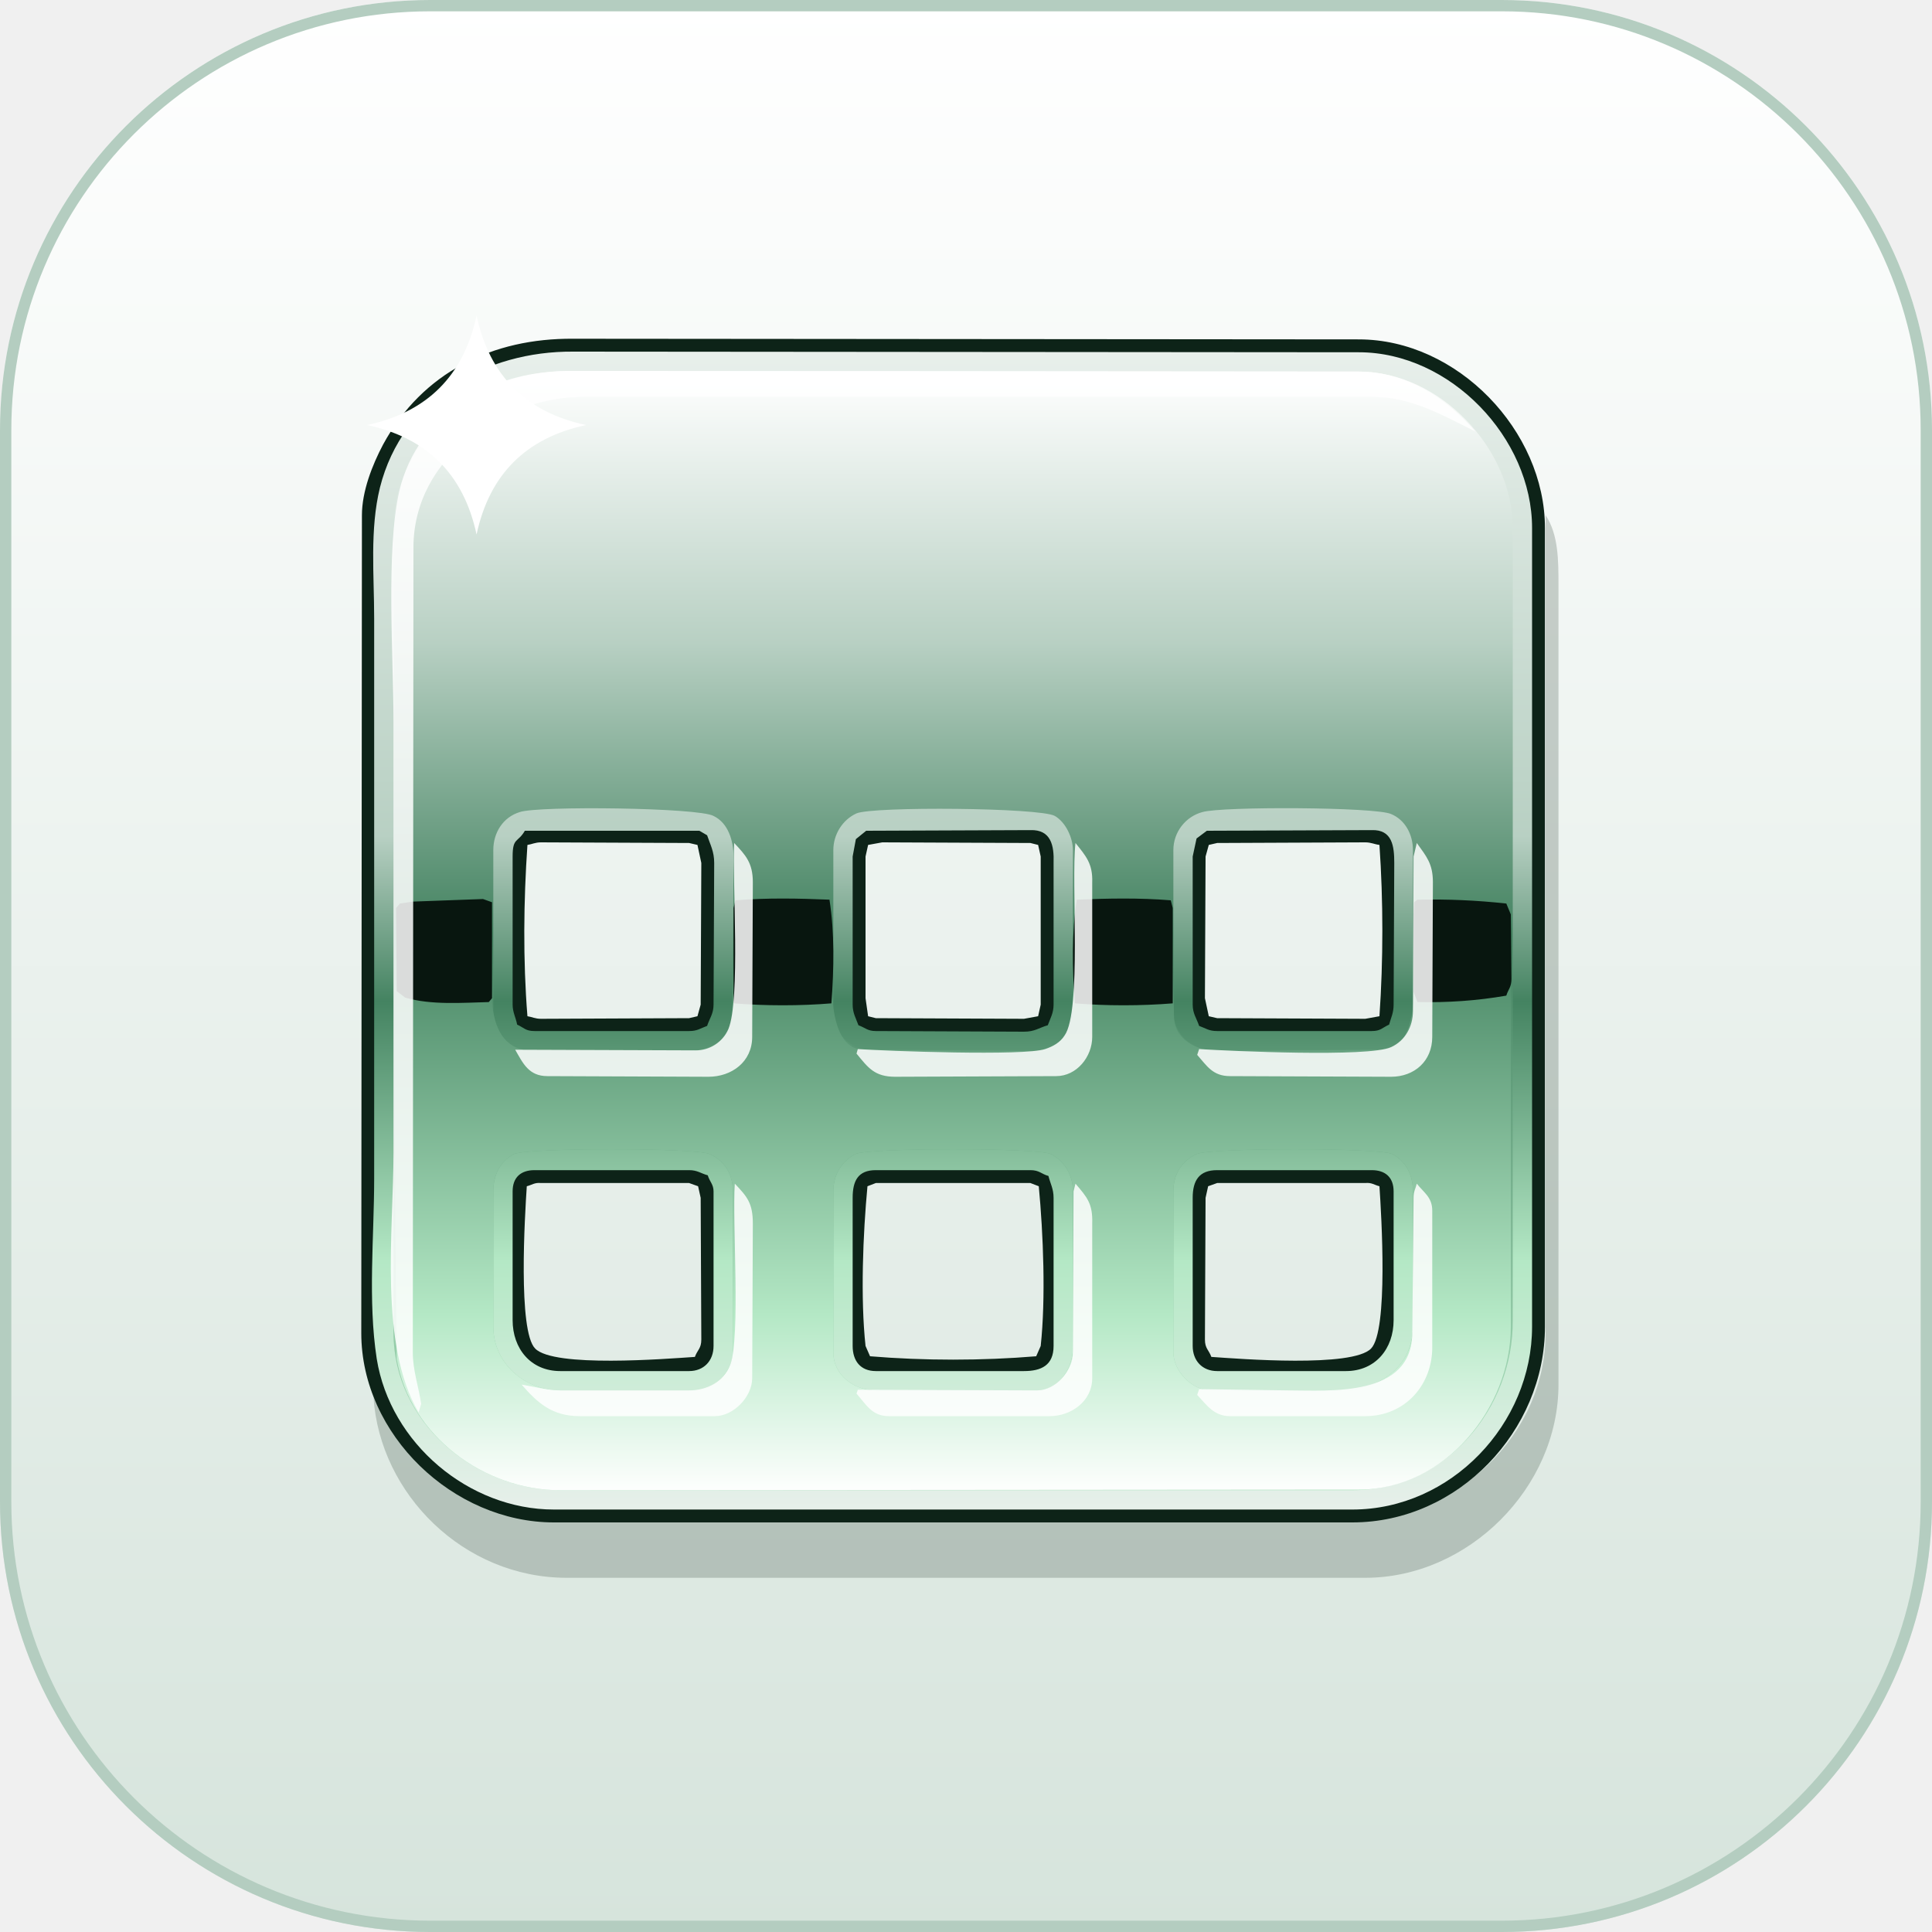
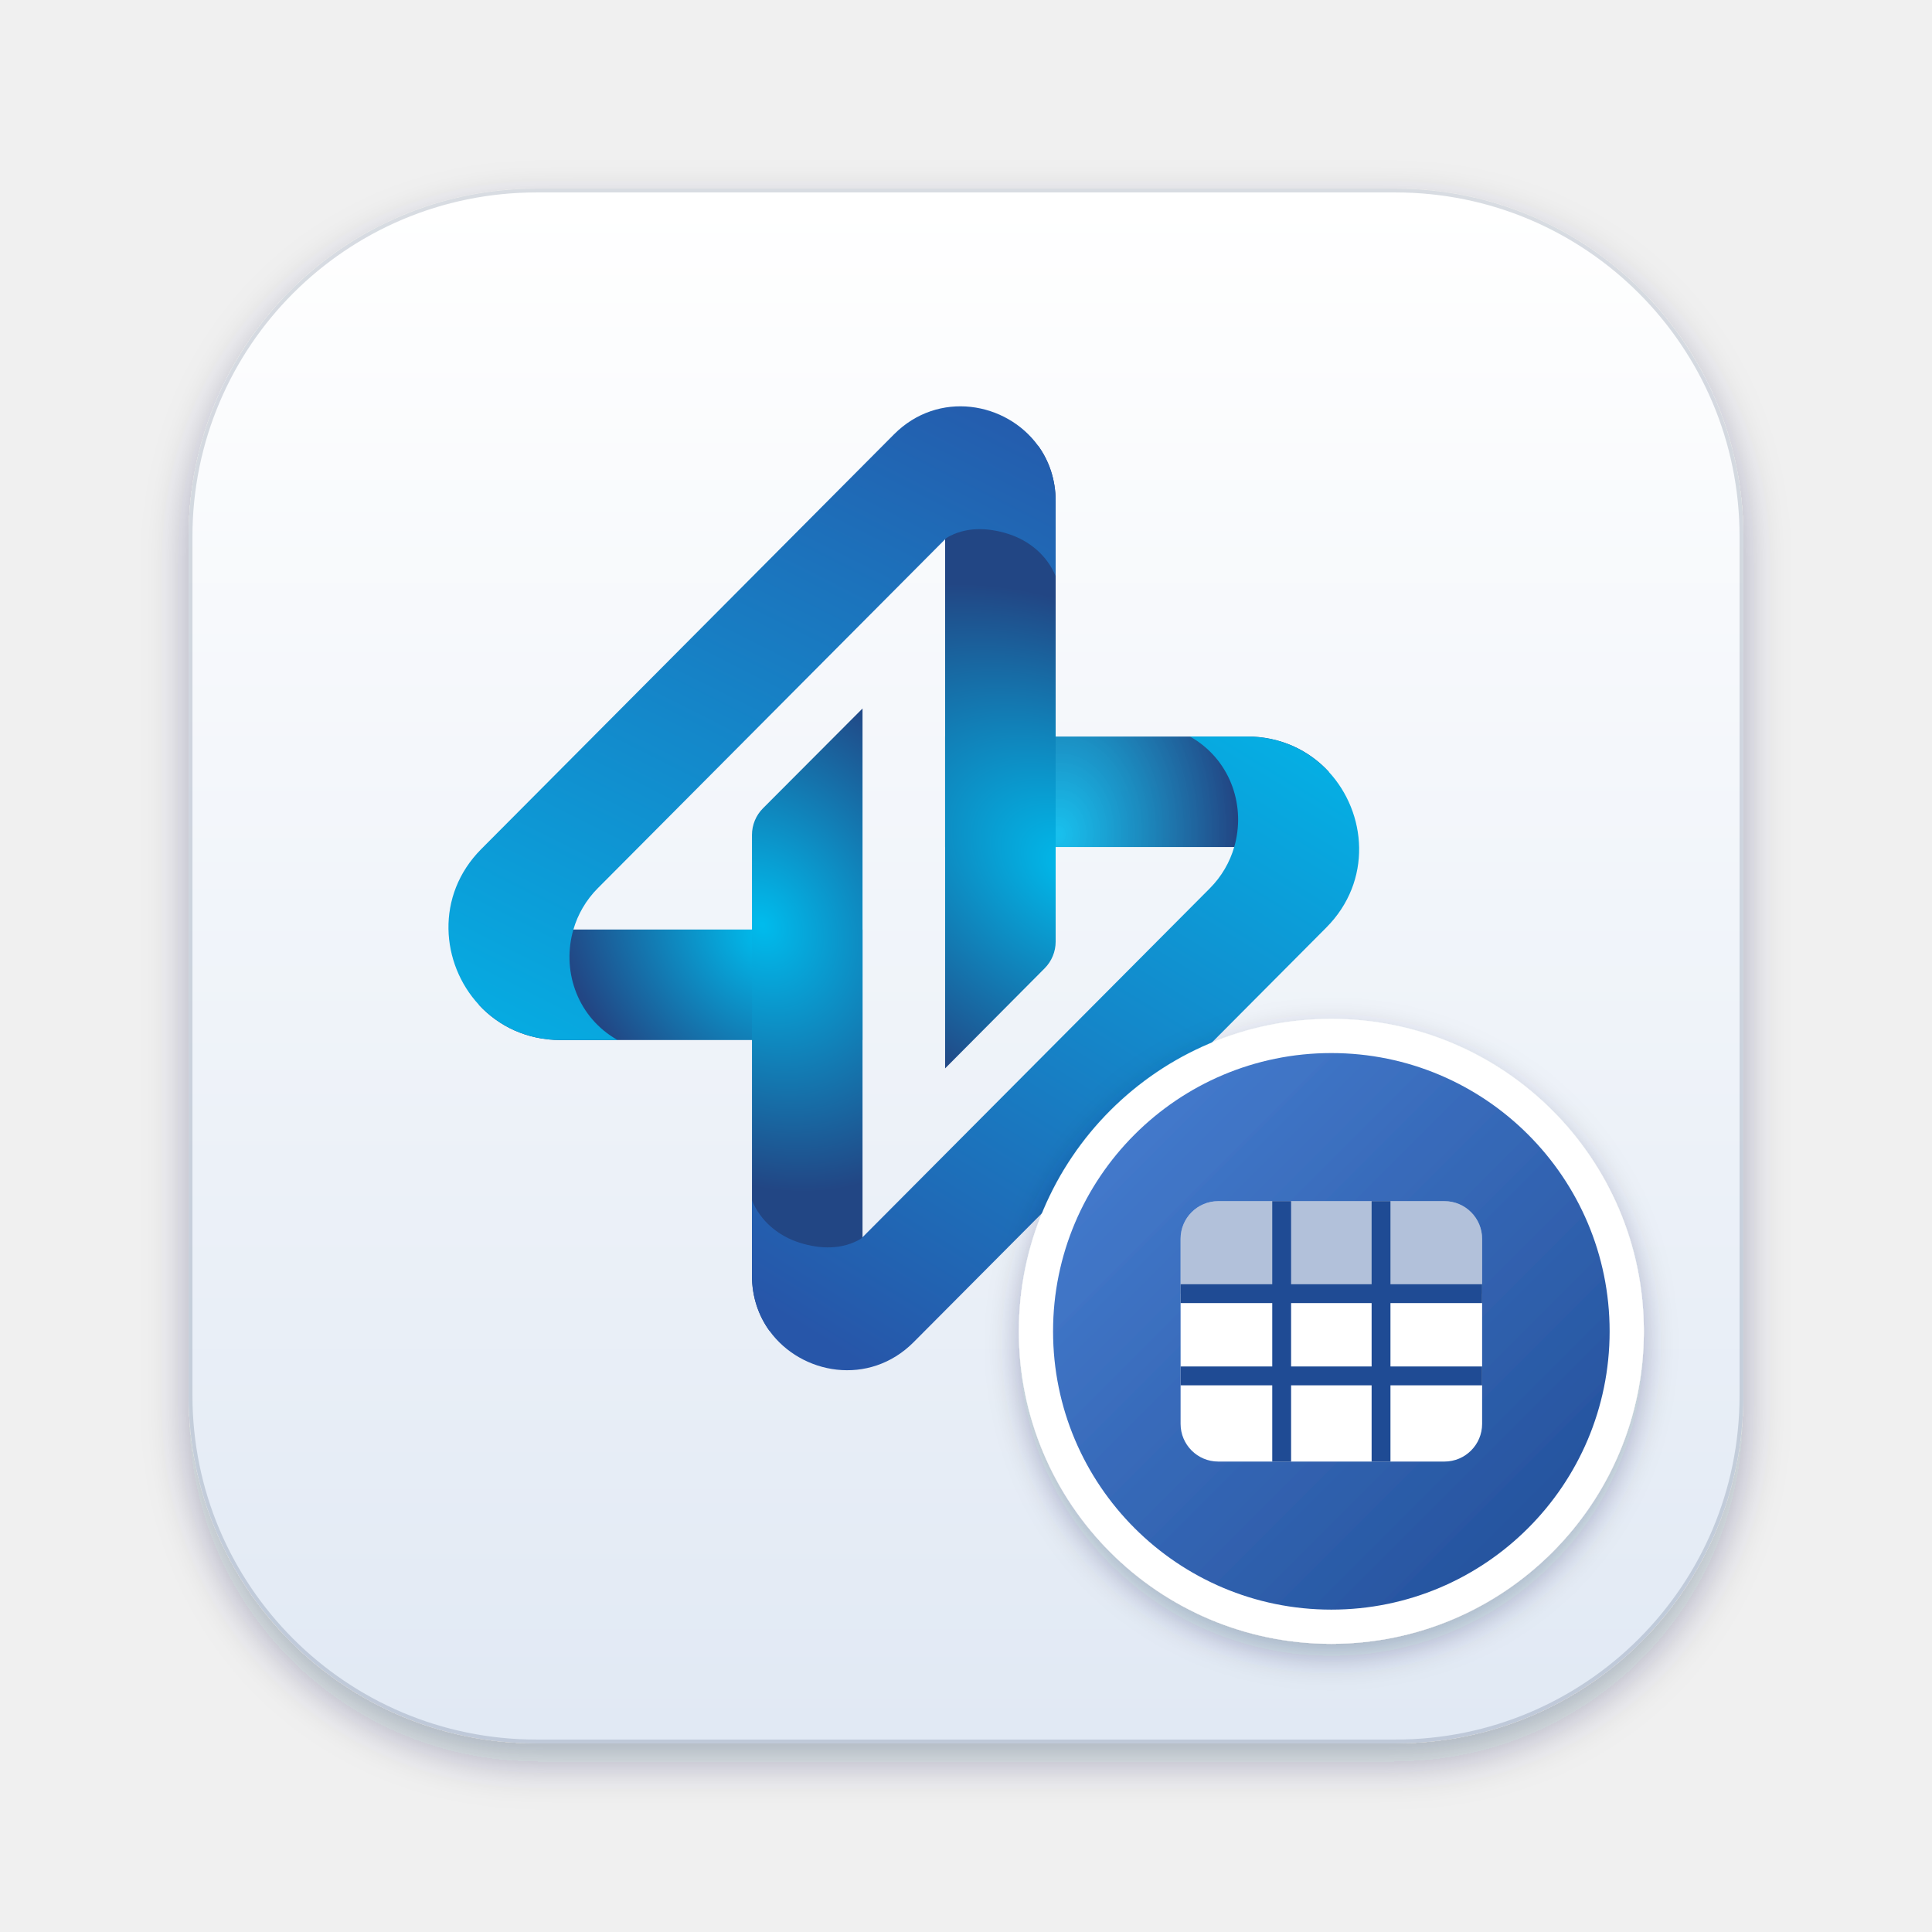
- <svg xmlns="http://www.w3.org/2000/svg" viewBox="0 0 512 512">
+ <svg xmlns="http://www.w3.org/2000/svg" width="1024" height="1024" viewBox="0 0 1024 1024">
  <defs>
-     <linearGradient id="tile" x1="0" y1="0" x2="0" y2="512" gradientUnits="userSpaceOnUse">
+     <linearGradient id="tile" x1="0" y1="0" x2="0" y2="1">
      <stop offset="0" stop-color="#FFFFFF" />
-       <stop offset="1" stop-color="#D6E4DC" />
+       <stop offset="1" stop-color="#E1E9F4" />
    </linearGradient>
+     <linearGradient id="prod" x1="0" y1="0" x2="1" y2="1">
+       <stop offset="0" stop-color="#4A82D6" />
+       <stop offset="1" stop-color="#1F4B94" />
+     </linearGradient>
+     <filter id="drop" x="-10%" y="-10%" width="120%" height="130%">
+       <feDropShadow dx="0" dy="9.89" stdDeviation="11.54" flood-color="#0B2347" flood-opacity=".30" />
+     </filter>
+     <filter id="badge" x="-20%" y="-20%" width="140%" height="150%">
+       <feDropShadow dx="0" dy="6.59" stdDeviation="8.24" flood-color="#0B2347" flood-opacity=".28" />
+     </filter>
  </defs>
-   <rect width="512" height="512" rx="114" fill="url(#tile)" />
-   <rect x="1.5" y="1.5" width="509" height="509" rx="112.5" fill="none" stroke="#B4CDC0" stroke-width="3" />
-   <g transform="translate(51.2 51.2) scale(17.06667)">
-     <g fill="none">
-       <defs>
-         <linearGradient id="SVGXOct0m3G" x1="0" x2="0" y1="2.3" y2="20.6" gradientUnits="userSpaceOnUse">
-           <stop offset="0" stop-color="#E9F0EC" />
-           <stop offset=".42" stop-color="#B8D0C3" />
-           <stop offset=".56" stop-color="#448361" />
-           <stop offset=".78" stop-color="#B4E8C5" />
-           <stop offset="1" stop-color="#E9F0EC" />
-         </linearGradient>
-         <linearGradient id="SVGbaEfPxwR" x1="0" x2="0" y1="2.8" y2="20.2" gradientUnits="userSpaceOnUse">
-           <stop offset="0" stop-color="#fff" />
-           <stop offset=".24" stop-color="#B8D0C3" />
-           <stop offset=".5" stop-color="#448361" />
-           <stop offset="1" stop-color="#B4E8C5" />
-         </linearGradient>
-         <linearGradient id="SVGMRE1YbZN" x1="0" x2="0" y1="2.8" y2="20.2" gradientUnits="userSpaceOnUse">
-           <stop offset=".5" stop-color="#448361" />
-           <stop offset=".84" stop-color="#B4E8C5" />
-           <stop offset="1" stop-color="#fff" />
-         </linearGradient>
-       </defs>
-       <path fill="#0D2318" fill-opacity=".2" d="M21 5v12.7c0 1.6-1.4 2.9-3 2.9H5.5c-1.3 0-2.2-.9-2.7-1.9c.1 1.5 1.4 2.8 3 2.8h12.4c1.6 0 3-1.4 3-3V6.1c0-.4 0-.8-.2-1.1" />
-       <path fill="#0D2318" d="m2.62 5l-.01 12.7c0 1.58 1.43 2.94 2.99 2.94H18c1.64 0 2.99-1.42 2.99-3.04V5.2c0-1.51-1.36-2.93-2.89-2.93L5.9 2.26c-1.25-.01-2.34.52-2.95 1.64c-.17.32-.33.73-.33 1.1m2.57 5.12c.07-.01.12-.04.21-.04l2.3.01l.13.03l.06.28l-.01 2.2l-.05.18l-.13.03l-2.3.01c-.09 0-.14-.03-.21-.04c-.07-.87-.06-1.79 0-2.66m5.29 0l.22-.04l2.3.01l.12.03l.04.18v2.3l-.04.18l-.22.04l-2.3-.01l-.12-.03l-.04-.28v-2.2zm5.29 0l.13-.03l2.3-.01c.09 0 .14.03.22.04c.06.87.06 1.79 0 2.66l-.22.04l-2.3-.01l-.13-.03l-.06-.28l.01-2.2zm-10.59 5.3c.08-.02.12-.06.22-.05h2.3l.14.05l.04.18l.01 2.2c0 .14-.06.16-.1.27c-.45.03-2.19.17-2.48-.13c-.27-.27-.16-2.07-.13-2.52m5.29 0l.13-.05H13l.13.05c.07.74.11 1.74.03 2.48l-.07.16c-.84.07-1.74.07-2.58 0l-.07-.16c-.08-.74-.04-1.74.03-2.48m5.29 0l.14-.05h2.3c.1-.01.14.03.22.05c.03.45.14 2.24-.13 2.52c-.29.3-2.04.16-2.48.13c-.04-.11-.1-.13-.1-.27l.01-2.2z" />
-       <path fill="url(#SVGXOct0m3G)" d="M5.6 20.44H18c1.53 0 2.79-1.33 2.79-2.84V5.2c0-1.4-1.27-2.73-2.69-2.73L5.9 2.46c-1.35-.01-2.65.72-3 2.11c-.16.65-.09 1.36-.09 2.03v8.7c0 .91-.1 1.89.04 2.8c.21 1.31 1.43 2.34 2.75 2.34M5.15 9.9h2.71l.12.07c.05.15.11.25.11.43l-.01 2.2c0 .14-.06.21-.1.33c-.11.04-.15.08-.28.08H5.3c-.14 0-.16-.05-.27-.1c-.02-.11-.07-.19-.07-.31v-2.3c0-.3.08-.21.19-.4m5.3 0L13 9.89c.32-.01.37.24.36.51v2.2c0 .13-.05.21-.09.32c-.14.04-.2.1-.37.1l-2.3-.01c-.13 0-.16-.05-.27-.09c-.04-.11-.09-.19-.09-.32v-2.3l.05-.27zm5.29 0l2.56-.01c.32-.01.35.25.35.51l-.01 2.2c0 .13-.04.2-.07.31c-.11.05-.13.1-.27.1h-2.4c-.13 0-.17-.04-.28-.08c-.04-.12-.1-.19-.1-.33v-2.3l.06-.28zM5.3 15.17h2.4c.13 0 .18.05.29.08c.03.1.09.14.09.25v2.4c0 .23-.15.39-.38.39h-2c-.46 0-.74-.35-.74-.79v-2c0-.22.13-.33.34-.33m5.3 0H13c.14 0 .17.06.28.09c.03.12.08.2.08.34v2.3c0 .3-.19.39-.46.39h-2.3c-.24 0-.36-.16-.36-.39v-2.3c0-.26.08-.43.36-.43m5.3 0h2.4c.21 0 .34.11.34.33v2c0 .44-.28.79-.74.79h-2c-.23 0-.38-.16-.38-.39v-2.3c0-.27.1-.43.38-.43" />
-       <path fill="url(#SVGbaEfPxwR)" d="m3.12 5.1l-.01 12.6c0 1.38 1.26 2.44 2.59 2.44H18c1.44 0 2.5-1.26 2.49-2.64V5.2c0-1.24-1.14-2.43-2.39-2.43L5.9 2.76c-1.06-.01-2 .41-2.51 1.38c-.15.28-.27.63-.27.96m5.27 5.2l-.01 2.4c0 .32-.25.61-.58.61l-2.5.01c-.36 0-.64-.24-.64-.62v-2.5c0-.27.15-.51.41-.59c.29-.1 2.78-.07 3.01.06c.23.11.31.39.31.63m5.27-.1v2.4c.01.34-.17.71-.56.71l-2.5.01c-.36 0-.66-.24-.66-.62v-2.5c0-.24.14-.47.36-.57c.26-.11 2.85-.09 3.08.04c.17.1.28.34.28.53m5.28 0l.01 2.4c0 .33-.16.71-.55.71l-2.5.01c-.36 0-.68-.23-.68-.62v-2.5c0-.28.19-.52.45-.59c.3-.09 2.69-.08 2.93.03c.22.09.34.32.34.56M8.38 15.5V18c0 .29-.29.59-.58.59H5.7c-.55 0-1.04-.42-1.04-.99v-2.1c0-.25.1-.46.32-.58c.21-.1 2.82-.1 3.04 0c.24.11.36.32.36.58m5.28 0v2.4c.01.32-.2.69-.56.69h-2.5c-.33 0-.66-.23-.66-.59v-2.5c0-.25.12-.46.34-.58c.21-.1 2.83-.1 3.04 0c.22.12.34.33.34.58m5.28 0v2.1c0 .64-.56 1-1.14.99h-2c-.29 0-.58-.3-.58-.59v-2.5c0-.27.13-.47.36-.58c.22-.1 2.84-.1 3.04 0c.22.12.32.33.32.58" />
-       <path fill="url(#SVGMRE1YbZN)" d="m3.22 11.48l-.06.04c-.05.72-.03 1.45-.03 2.18l.01 2.5l.02 1.9c.21 1.2 1.36 2.04 2.54 2.04l12.4-.01c1.34 0 2.36-1.27 2.36-2.53v-5.9l-.03-.18l-.05-.04l-1.28-.01l-.13.05c-.03.39.14 1.78-.49 1.78l-2.58.02c-.3 0-.66-.17-.67-.52l-.02-1.28c-.07-.02-.12-.05-.21-.05h-1.2l-.12.05l-.03 1.28c-.01.34-.36.52-.65.52l-2.58-.02c-.66 0-.48-1.38-.5-1.78l-.12-.05H8.6c-.09 0-.14.03-.21.05l-.02 1.28c-.01.35-.37.52-.67.52H5.3c-.89 0-.63-1.22-.66-1.8l-.14-.05zm5.16 4.02V18c0 .29-.29.59-.58.59H5.7c-.55 0-1.04-.42-1.04-.99v-2.1c0-.25.1-.46.32-.58c.21-.1 2.82-.1 3.04 0c.24.11.36.32.36.58m5.28 0v2.4c.01.32-.2.69-.56.69h-2.5c-.33 0-.66-.23-.66-.59v-2.5c0-.25.12-.46.34-.58c.21-.1 2.83-.1 3.04 0c.22.12.34.33.34.58m5.28 0v2.1c0 .64-.56 1-1.14.99h-2c-.29 0-.58-.3-.58-.59v-2.5c0-.27.13-.47.36-.58c.22-.1 2.84-.1 3.04 0c.22.12.32.33.32.58" />
-       <path fill="#08160F" d="m3.41 11l-.2.03l-.06.07l.01 1.29l.13.1c.4.12.9.08 1.3.07l.05-.06v-1.49l-.14-.05zm5.01-.02l-.03.12v1.48c.49.04 1.04.04 1.52 0c.04-.54.05-1.1-.03-1.61c-.48-.02-.97-.03-1.46.01m5.3-.01c-.08.51-.07 1.07-.03 1.61c.48.04 1.03.04 1.52 0V11.1l-.03-.12c-.49-.04-.98-.03-1.46-.01m5.29 0l-.05.04l-.01.19v1.2l.06.16c.47.01.92-.02 1.38-.1c.03-.1.08-.13.08-.26l-.01-1l-.07-.17c-.46-.05-.91-.07-1.38-.06" />
-       <path fill="#fff" fill-opacity=".85" d="m3.5 18.93l.04-.13c-.04-.27-.13-.52-.13-.8l.01-12.5c0-1.41 1.4-2.35 2.68-2.34h12.2c.62 0 1.12.3 1.61.54c-.45-.52-1.09-.93-1.81-.93L5.9 2.76c-1.2-.01-2.41.62-2.7 1.87c-.21.91-.09 2.58-.09 3.57v6.7c0 1.22-.23 2.98.39 4.03m4.9-8.84c-.03.62.1 2.43-.09 2.89a.55.55 0 0 1-.51.33L5 13.3c.12.21.21.41.5.41l2.5.01c.36 0 .68-.23.68-.62l.01-2.4c0-.3-.11-.42-.29-.61m5.3 0c-.07.61.1 2.61-.17 2.99c-.07.11-.18.17-.3.21c-.33.11-2.46.03-2.91 0l-.02.07c.18.22.28.36.6.36l2.5-.01c.32 0 .56-.3.56-.61v-2.4c.01-.29-.1-.41-.26-.61m5.3 0l-.05.21l-.01 2.4c0 .24-.12.46-.34.56c-.35.16-2.49.06-2.98.03l-.03.09c.15.17.24.33.51.33l2.5.01c.36 0 .64-.24.64-.62l.01-2.4c0-.29-.1-.4-.25-.61M8.41 15.38c-.04.6.09 2.38-.07 2.81c-.1.27-.37.4-.64.4h-2c-.19 0-.42-.06-.6-.09c.25.29.48.49.9.49h2.1c.29 0 .58-.3.58-.59l.01-2.4c0-.32-.09-.42-.28-.62m5.29 0l-.03.12l-.01 2.5c0 .29-.27.59-.56.59l-2.78-.01l-.02.06c.15.17.24.35.5.35h2.5c.33 0 .66-.23.66-.59V16c.01-.31-.08-.41-.26-.62m5.3 0c-.02.08-.05.12-.05.22l-.02 2.1c-.01 1-1.27.89-1.93.89l-1.38-.02l-.03.09c.15.16.26.33.51.33h2.1c.62 0 1.05-.49 1.04-1.09v-2.1c0-.21-.13-.28-.24-.42" />
-       <path fill="#fff" d="M4.4 1.9q.3 1.4 1.7 1.7q-1.4.3-1.7 1.7q-.3-1.4-1.7-1.7q1.4-.3 1.7-1.7" />
+   <rect x="100.0" y="100.0" width="824.0" height="824.0" rx="184.33" fill="url(#tile)" filter="url(#drop)" />
+   <rect x="101.0" y="101.0" width="822.0" height="822.0" rx="183.33" fill="none" stroke="#0B2347" stroke-opacity="0.16" stroke-width="2" />
+   <svg x="237.68" y="215.36" width="482.72" height="510.88" viewBox="0 0 960 1016">
+     <g clip-path="url(#clip0_926_87)">
+       <path d="M927.934 385.205L848.586 464.521H523.522V348.039H841.63C877.481 348.039 907.246 362.813 927.934 385.205Z" fill="url(#paint0_radial_926_87)" />
+       <path d="M436.478 551.505V667.986H118.37C82.519 667.986 52.754 653.212 32.066 630.821L111.414 551.505H436.478Z" fill="url(#paint1_radial_926_87)" />
+       <path d="M640.051 99.892V564.285C640.051 574.791 635.883 584.862 628.493 592.326L523.522 697.867V139.589L621.589 41.562C633.045 57.41 640.051 77.194 640.051 99.892Z" fill="url(#paint2_radial_926_87)" />
+       <path d="M640.051 99.893V178.953C630.973 157.124 612.281 141.455 589.752 134.374C567.786 127.447 544.619 126.962 525.006 138.669L523.522 140.151L157.545 507.821C144.913 520.499 136.321 535.606 131.718 551.505C119.521 593.272 134.505 640.79 174.448 665.686C175.726 666.479 177.005 667.245 178.309 667.987H118.395C82.544 667.987 52.779 653.212 32.092 630.821C-7.953 587.52 -14.192 515.694 34.649 466.617L469.618 29.574C516.362 -17.381 588.039 -4.729 621.589 41.562C633.045 57.41 640.051 77.194 640.051 99.893Z" fill="url(#paint3_linear_926_87)" />
+       <path d="M436.478 318.465V876.437L338.411 974.463C326.955 958.615 319.949 938.831 319.949 916.133V451.766C319.949 441.235 324.117 431.138 331.558 423.7L436.478 318.49V318.465Z" fill="url(#paint4_radial_926_87)" />
+       <path d="M319.949 916.108V837.047C329.027 858.876 347.719 874.545 370.248 881.626C392.213 888.553 415.381 889.038 434.994 877.331L436.478 875.849L802.429 508.205C815.061 495.526 823.653 480.42 828.256 464.521C840.454 422.754 825.469 375.236 785.527 350.34C784.248 349.547 782.969 348.78 781.665 348.039H841.579C877.43 348.039 907.195 362.813 927.882 385.205C967.927 428.505 974.166 500.332 925.325 549.409L490.331 986.452C443.586 1033.41 371.91 1020.75 338.36 974.463C326.904 958.616 319.898 938.831 319.898 916.133L319.949 916.108Z" fill="url(#paint5_linear_926_87)" />
+     </g>
+     <defs>
+       <radialGradient id="paint0_radial_926_87" cx="0" cy="0" r="1" gradientTransform="matrix(186.667 11.8369 -15.4177 242.522 642.963 451.775)" gradientUnits="userSpaceOnUse">
+         <stop stop-color="#00BBEC" stop-opacity="0.9" />
+         <stop offset="1" stop-color="#224684" />
+       </radialGradient>
+       <radialGradient id="paint1_radial_926_87" cx="0" cy="0" r="1" gradientTransform="matrix(-138.272 133.165 -172.68 -178.85 330.864 559.293)" gradientUnits="userSpaceOnUse">
+         <stop offset="0.007" stop-color="#00BBEC" />
+         <stop offset="1" stop-color="#224684" />
+       </radialGradient>
+       <radialGradient id="paint2_radial_926_87" cx="0" cy="0" r="1" gradientTransform="matrix(-142.222 211.091 -318.286 -213.904 660.741 487.286)" gradientUnits="userSpaceOnUse">
+         <stop offset="0.007" stop-color="#00BBEC" />
+         <stop offset="1" stop-color="#224684" />
+       </radialGradient>
+       <linearGradient id="paint3_linear_926_87" x1="-25.679" y1="807.868" x2="449.09" y2="-134.077" gradientUnits="userSpaceOnUse">
+         <stop offset="0.007" stop-color="#00BBEC" />
+         <stop offset="1" stop-color="#2756A9" />
+       </linearGradient>
+       <radialGradient id="paint4_radial_926_87" cx="0" cy="0" r="1" gradientTransform="matrix(146.173 255.48 -210.092 119.901 330.864 546.47)" gradientUnits="userSpaceOnUse">
+         <stop offset="0.007" stop-color="#00BBEC" />
+         <stop offset="1" stop-color="#224684" />
+       </radialGradient>
+       <linearGradient id="paint5_linear_926_87" x1="1086.42" y1="335.379" x2="606.253" y2="1115.56" gradientUnits="userSpaceOnUse">
+         <stop offset="0.007" stop-color="#00BBEC" />
+         <stop offset="1" stop-color="#2756A9" />
+       </linearGradient>
+       <clipPath id="clip0_926_87">
+         <rect width="960" height="1016" fill="white" />
+       </clipPath>
+     </defs>
+   </svg>
+   <circle cx="705.64" cy="705.64" r="156.56" fill="url(#prod)" stroke="#FFFFFF" stroke-width="18.13" filter="url(#badge)" />
+   <g transform="translate(614.84,614.84) scale(1.8161)">
+     <defs>
+       <clipPath id="gridclip">
+         <rect x="6" y="12" width="88" height="76" rx="11" />
+       </clipPath>
+     </defs>
+     <rect x="6" y="12" width="88" height="76" rx="11" fill="#FFFFFF" />
+     <g clip-path="url(#gridclip)">
+       <rect x="6" y="12" width="88" height="27" fill="#1F4B94" fill-opacity=".34" />
+       <path d="M35.5,12 V88 M64.5,12 V88 M6,39 H94 M6,63 H94" stroke="#1F4B94" stroke-width="5.5" />
    </g>
  </g>
</svg>
